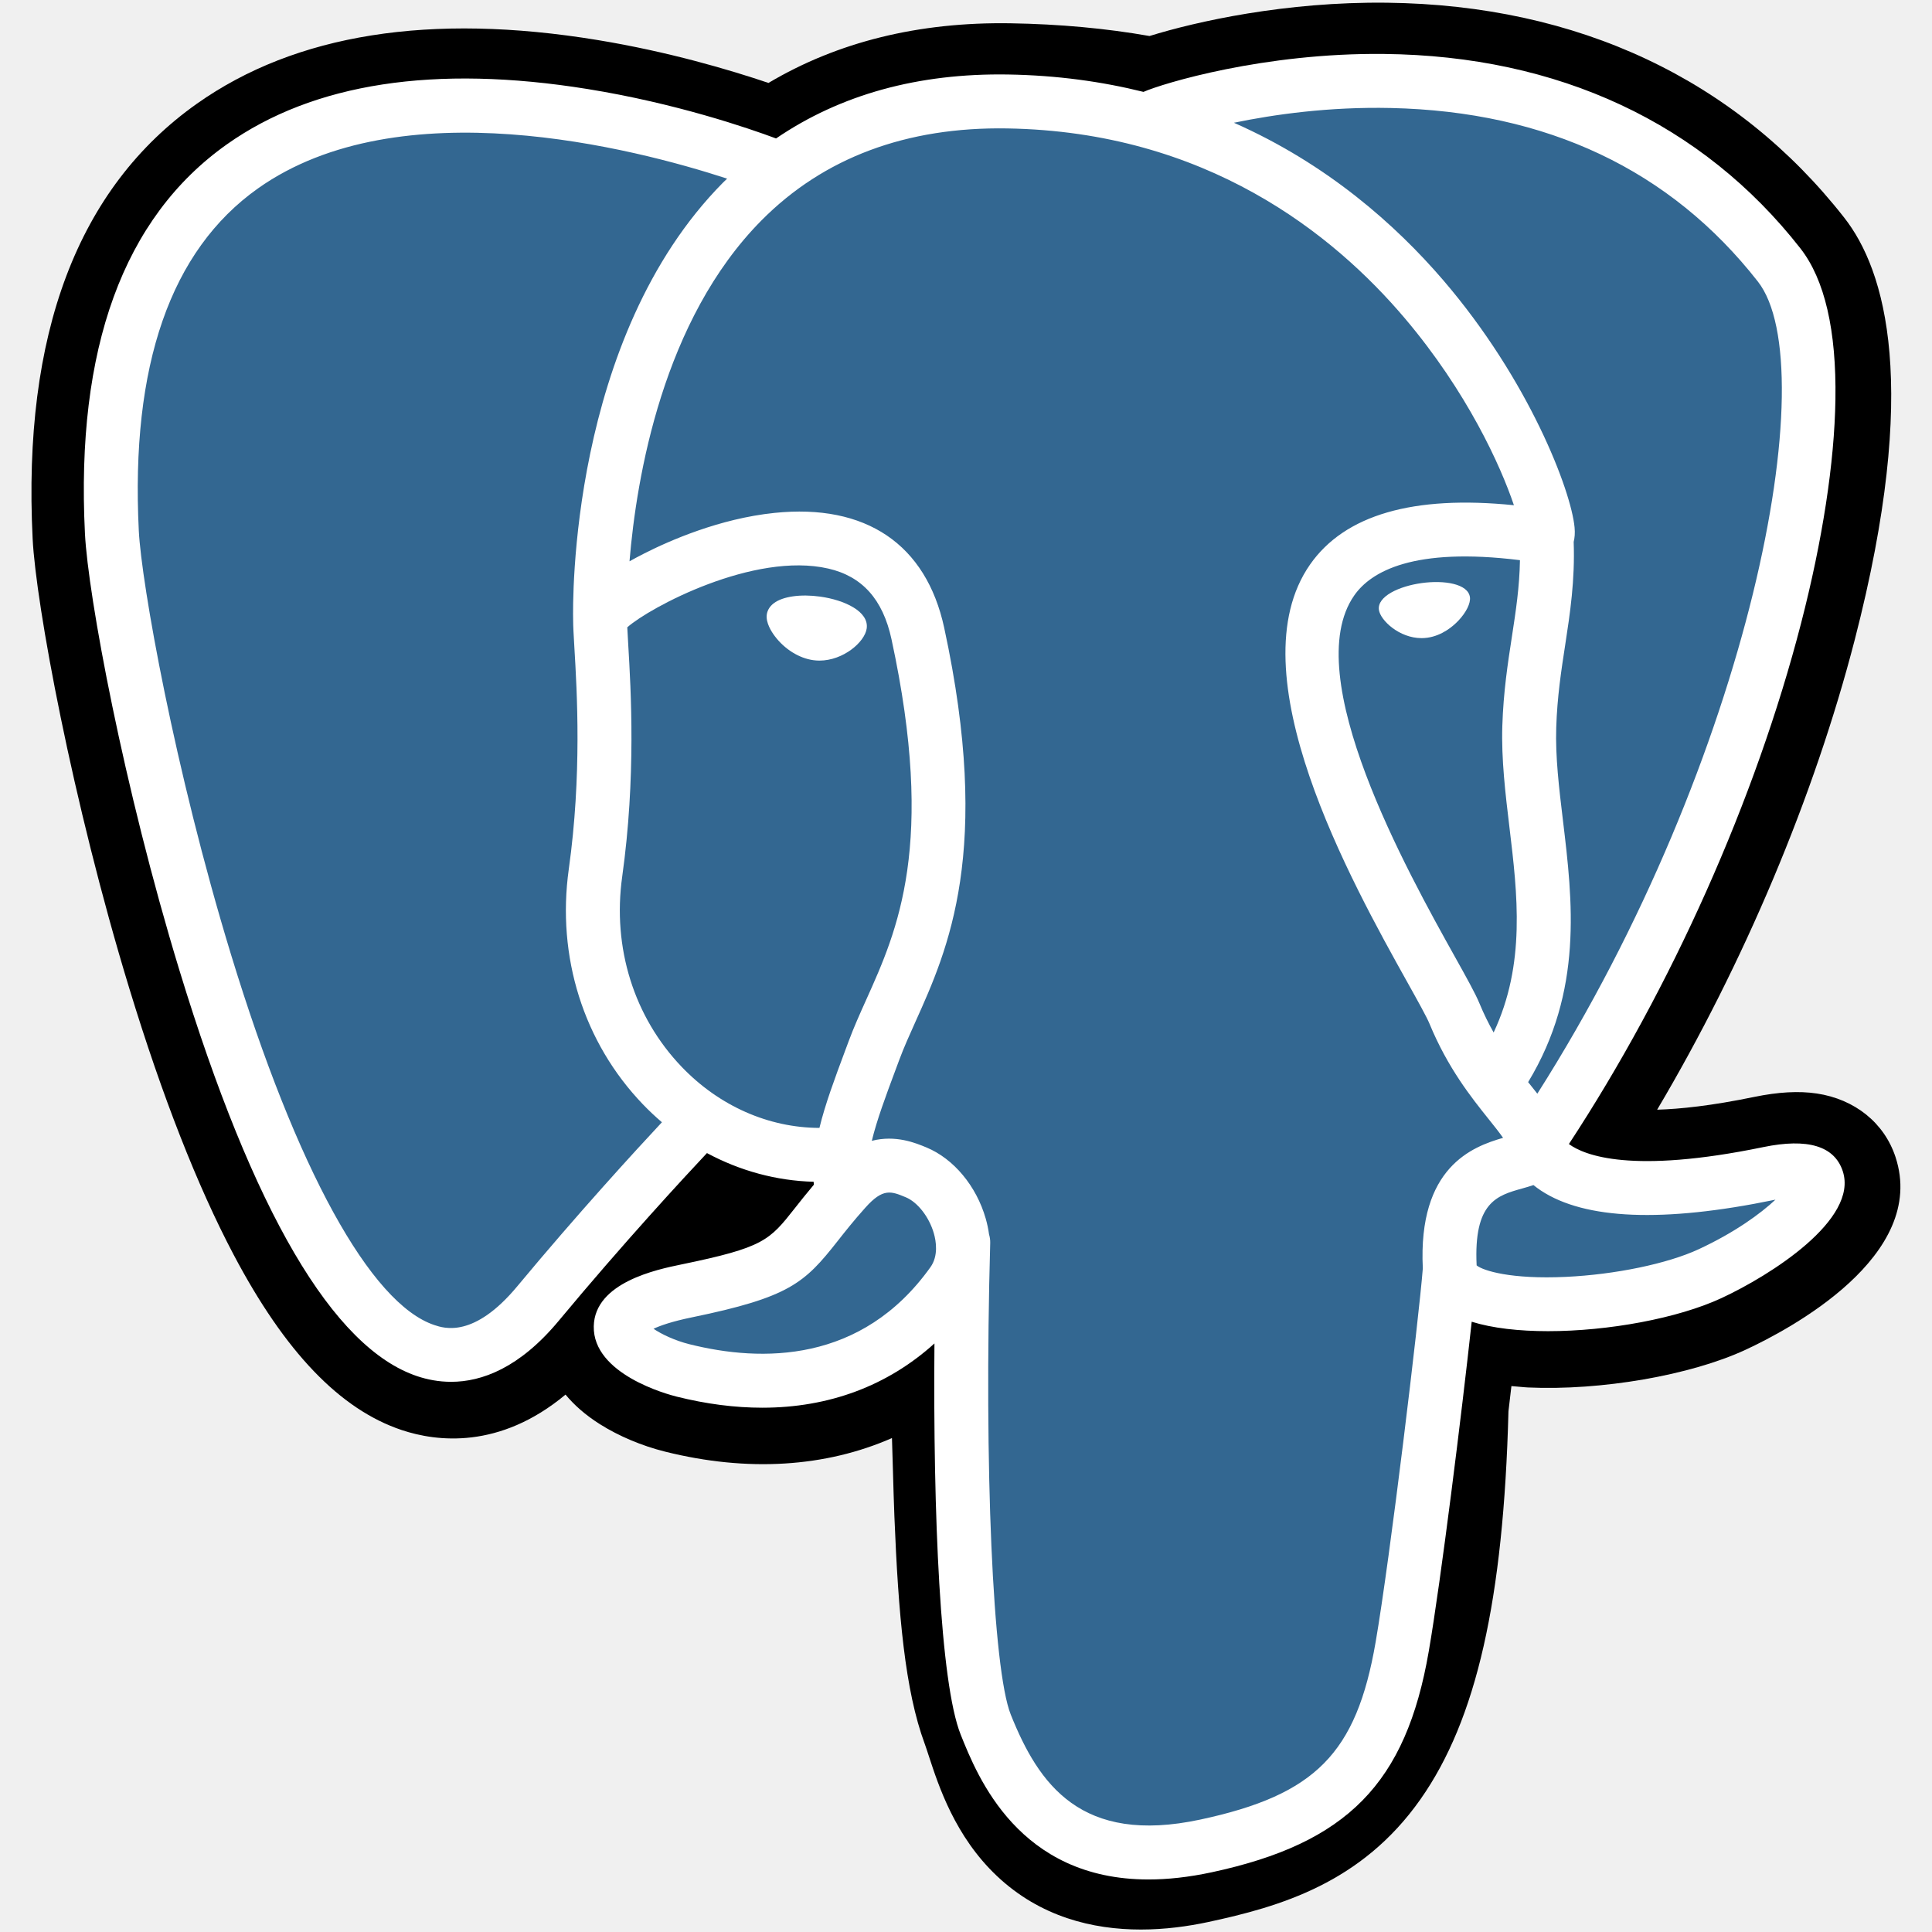
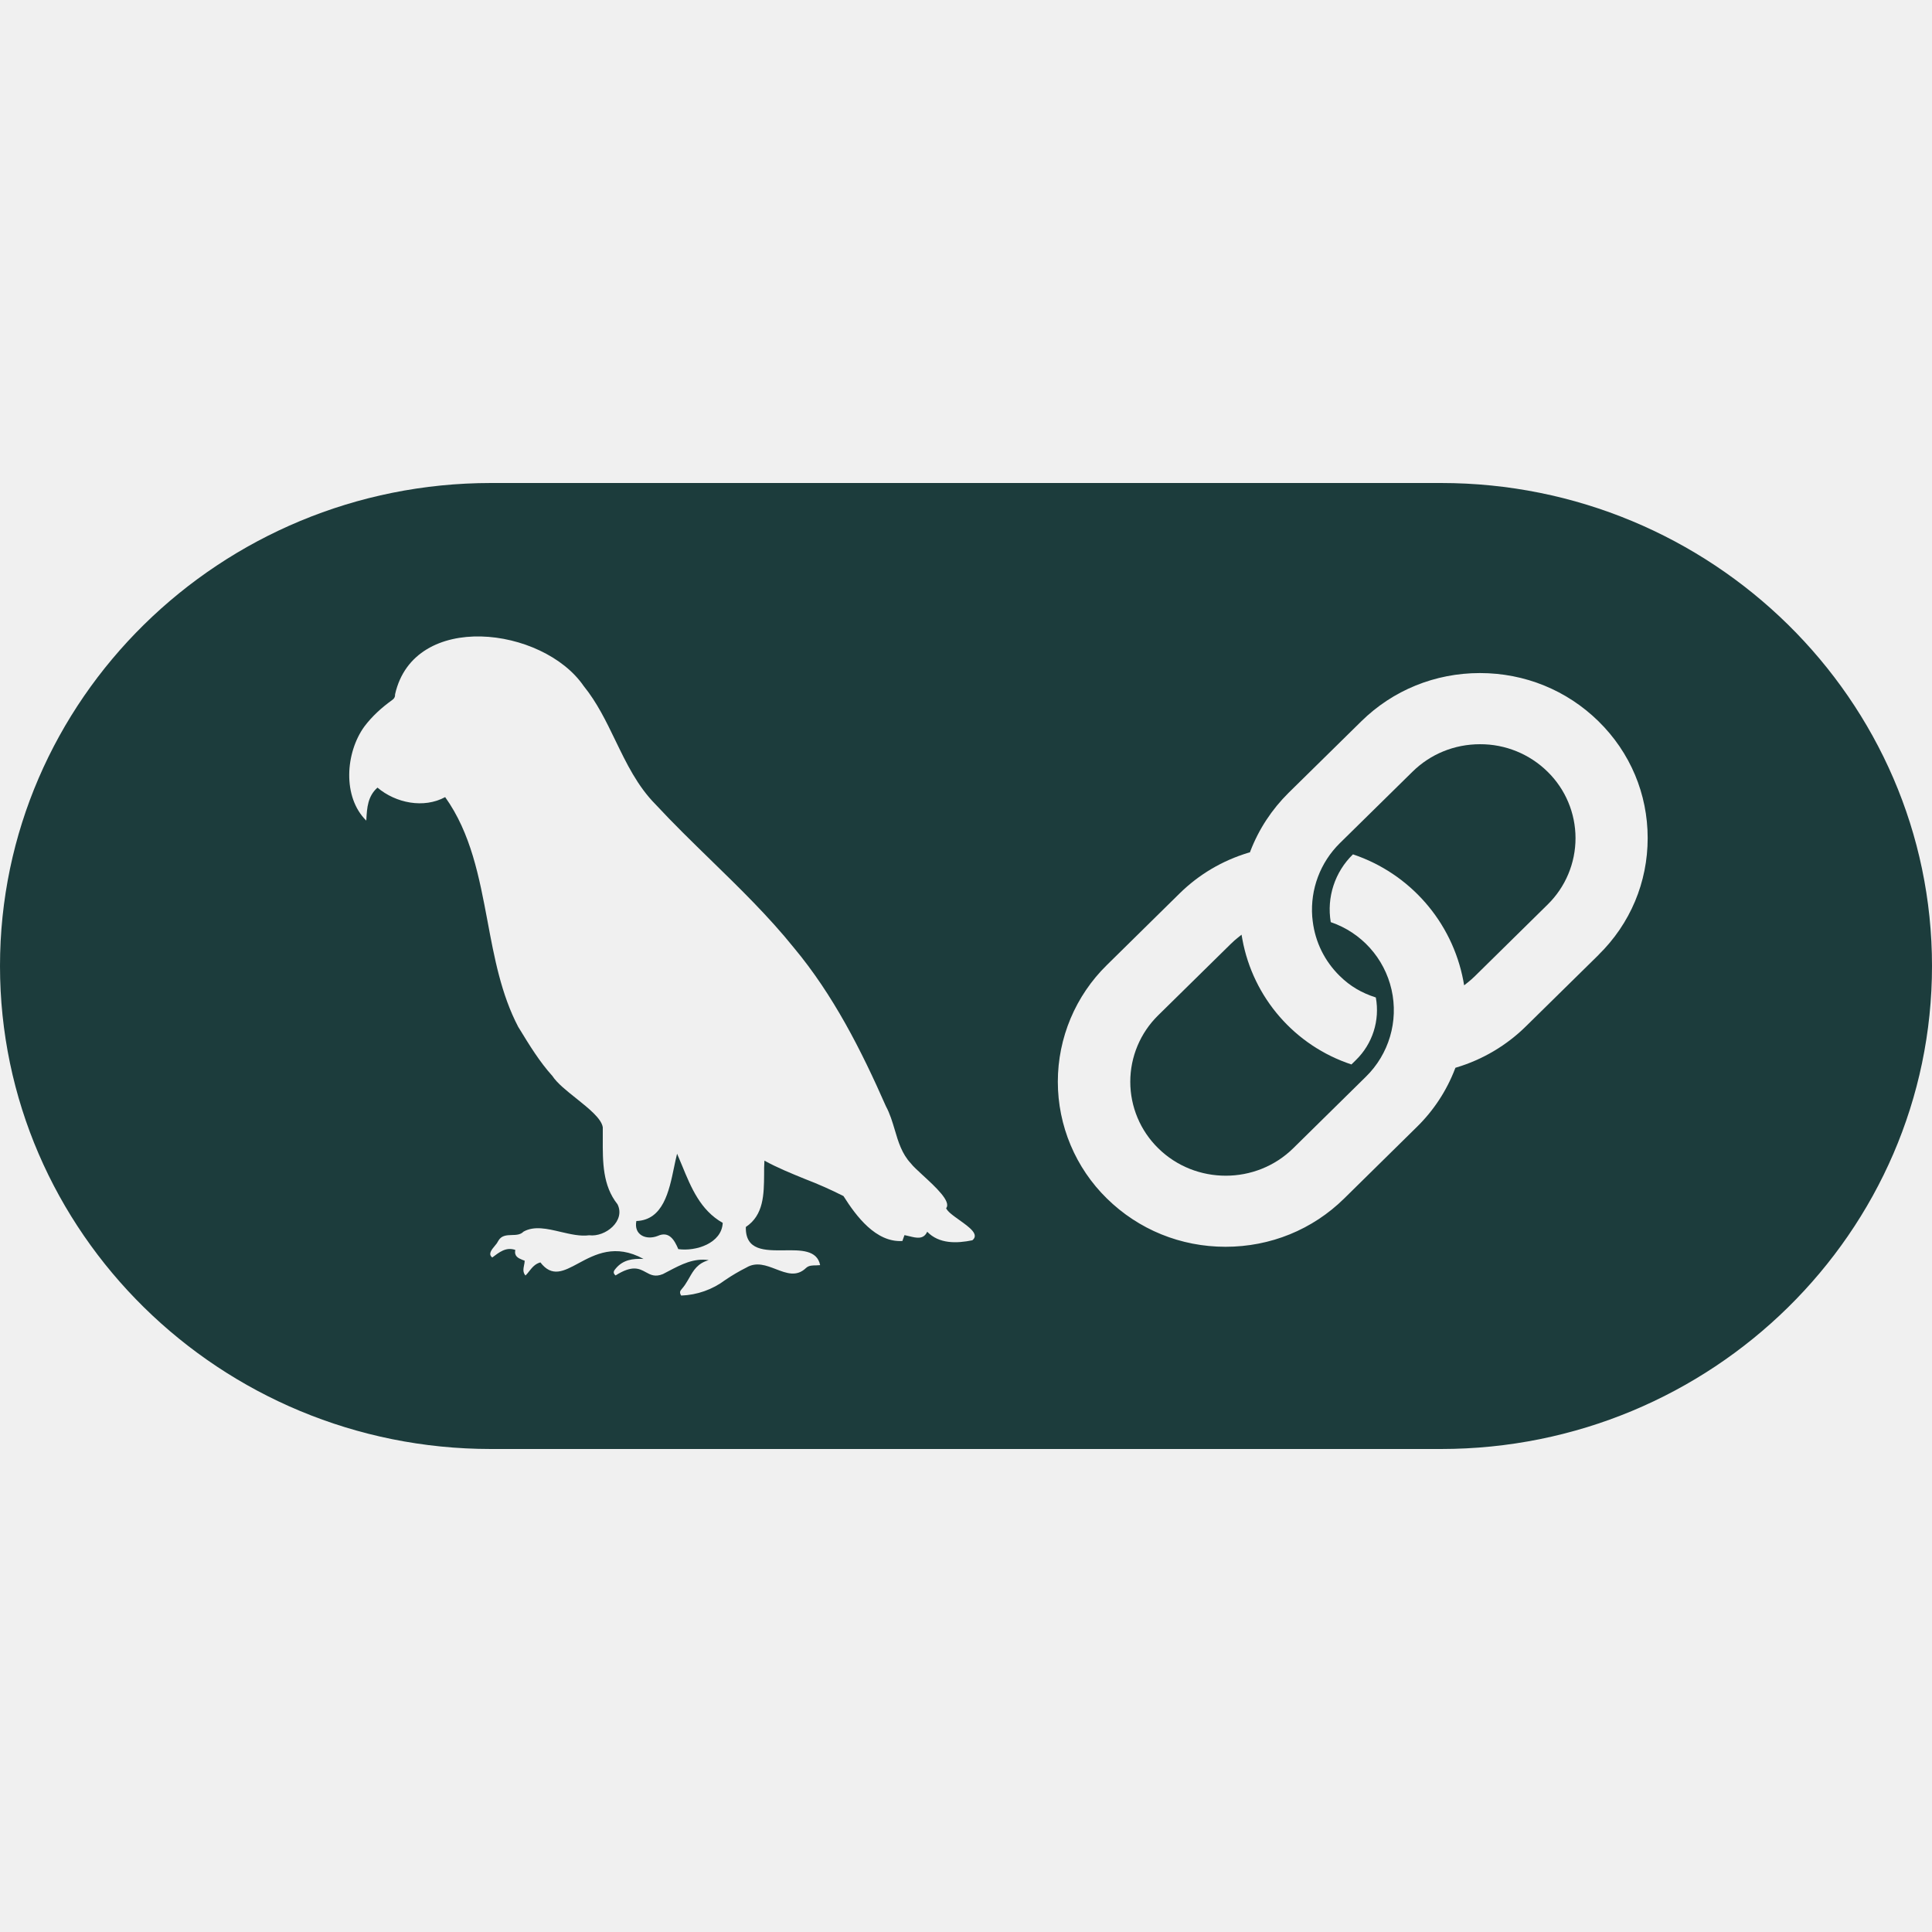
- <svg xmlns="http://www.w3.org/2000/svg" width="800px" height="800px" viewBox="-4 0 264 264" version="1.1" preserveAspectRatio="xMidYMid">
-   <g>
-     <path d="M255.008,158.086 C253.473,153.437 249.452,150.199 244.252,149.422 C241.8,149.056 238.992,149.212 235.669,149.897 C229.877,151.092 225.58,151.547 222.444,151.635 C234.281,131.65 243.906,108.86 249.447,87.407 C258.406,52.718 253.619,36.915 248.024,29.767 C233.217,10.848 211.614,0.683 185.552,0.372 C171.649,0.202 159.444,2.947 153.077,4.921 C147.149,3.875 140.775,3.291 134.086,3.183 C121.55,2.983 110.473,5.716 101.008,11.333 C95.767,9.561 87.358,7.063 77.646,5.469 C54.804,1.719 36.394,4.641 22.928,14.154 C6.622,25.672 -0.937,45.684 0.461,73.634 C0.905,82.508 5.869,109.508 13.685,135.114 C18.177,149.832 22.967,162.054 27.922,171.444 C34.949,184.759 42.468,192.6 50.909,195.416 C55.64,196.992 64.236,198.096 73.277,190.567 C74.423,191.954 75.952,193.333 77.981,194.614 C80.558,196.239 83.709,197.567 86.856,198.354 C98.197,201.189 108.82,200.48 117.883,196.506 C117.939,198.118 117.982,199.658 118.018,200.988 C118.079,203.145 118.138,205.26 118.217,207.238 C118.754,220.612 119.664,231.011 122.36,238.287 C122.508,238.688 122.707,239.297 122.917,239.944 C124.262,244.062 126.511,250.956 132.233,256.355 C138.158,261.948 145.325,263.663 151.889,263.663 C155.181,263.663 158.322,263.231 161.077,262.641 C170.897,260.536 182.05,257.33 190.118,245.842 C197.746,234.982 201.454,218.625 202.125,192.851 C202.212,192.123 202.292,191.427 202.369,190.764 C202.422,190.316 202.475,189.859 202.529,189.402 L204.326,189.56 L204.789,189.591 C214.791,190.047 227.021,187.926 234.532,184.437 C240.467,181.683 259.486,171.642 255.008,158.086" fill="#000000">
- 
- </path>
-     <path d="M237.906,160.722 C208.166,166.857 206.121,156.788 206.121,156.788 C237.522,110.195 250.648,51.052 239.32,36.577 C208.417,-2.908 154.922,15.766 154.029,16.25 L153.742,16.302 C147.866,15.082 141.291,14.356 133.9,14.235 C120.444,14.014 110.236,17.763 102.49,23.637 C102.49,23.637 7.06,-15.677 11.499,73.081 C12.443,91.963 38.563,215.954 69.717,178.503 C81.104,164.808 92.106,153.229 92.106,153.229 C97.571,156.859 104.113,158.711 110.971,158.046 L111.504,157.594 C111.338,159.294 111.414,160.957 111.717,162.926 C103.691,171.893 106.05,173.467 90.006,176.77 C73.771,180.116 83.308,186.072 89.535,187.629 C97.084,189.517 114.548,192.191 126.348,175.672 L125.878,177.557 C129.022,180.076 131.23,193.94 130.86,206.509 C130.49,219.077 130.243,227.706 132.721,234.446 C135.199,241.186 137.668,256.351 158.76,251.832 C176.383,248.055 185.516,238.268 186.787,221.943 C187.688,210.336 189.729,212.052 189.857,201.675 L191.494,196.763 C193.381,181.03 191.794,175.954 202.651,178.315 L205.29,178.547 C213.282,178.91 223.741,177.261 229.88,174.408 C243.098,168.274 250.938,158.031 237.904,160.722 L237.906,160.722" fill="#336791">
- 
- </path>
-     <path d="M108.076,81.525 C105.397,81.152 102.969,81.497 101.741,82.427 C101.05,82.95 100.837,83.556 100.779,83.973 C100.625,85.078 101.4,86.3 101.875,86.93 C103.221,88.714 105.187,89.94 107.133,90.21 C107.415,90.249 107.696,90.268 107.975,90.268 C111.22,90.268 114.171,87.741 114.431,85.876 C114.756,83.54 111.365,81.983 108.076,81.525" fill="#FFFFFF">
- 
- </path>
-     <path d="M196.86,81.599 L196.86,81.599 C196.604,79.768 193.346,79.246 190.254,79.676 C187.166,80.106 184.172,81.5 184.422,83.335 C184.623,84.762 187.199,87.198 190.249,87.198 C190.507,87.198 190.767,87.181 191.029,87.144 C193.065,86.862 194.559,85.569 195.268,84.824 C196.35,83.688 196.975,82.422 196.86,81.599" fill="#FFFFFF">
- 
- </path>
-     <path d="M247.802,160.025 C246.668,156.596 243.018,155.493 236.954,156.745 C218.949,160.461 212.501,157.887 210.384,156.328 C224.379,135.007 235.892,109.236 242.103,85.191 C245.045,73.801 246.67,63.223 246.803,54.602 C246.95,45.138 245.338,38.184 242.014,33.936 C228.612,16.811 208.942,7.625 185.132,7.373 C168.763,7.189 154.933,11.378 152.252,12.556 C146.606,11.152 140.451,10.29 133.75,10.18 C121.462,9.981 110.84,12.923 102.046,18.919 C98.226,17.498 88.354,14.109 76.281,12.164 C55.409,8.803 38.823,11.35 26.987,19.735 C12.864,29.741 6.344,47.627 7.607,72.894 C8.032,81.396 12.876,107.548 20.52,132.593 C30.582,165.557 41.519,184.218 53.028,188.057 C54.375,188.506 55.929,188.82 57.641,188.82 C61.839,188.82 66.986,186.928 72.341,180.49 C81.236,169.789 89.541,160.822 92.602,157.564 C97.126,159.992 102.096,161.348 107.179,161.484 C107.188,161.617 107.202,161.75 107.214,161.882 C106.194,163.092 105.357,164.152 104.644,165.057 C101.122,169.528 100.389,170.459 89.052,172.793 C85.827,173.459 77.261,175.224 77.136,181.228 C77,187.788 87.261,190.543 88.43,190.835 C92.504,191.855 96.429,192.358 100.172,192.358 C109.275,192.357 117.286,189.366 123.688,183.577 C123.491,206.963 124.466,230.007 127.274,237.028 C129.573,242.776 135.192,256.823 152.938,256.822 C155.542,256.822 158.408,256.519 161.561,255.843 C180.082,251.872 188.125,243.687 191.236,225.64 C192.901,215.995 195.758,192.964 197.102,180.61 C199.938,181.495 203.589,181.9 207.536,181.899 C215.768,181.899 225.267,180.15 231.224,177.385 C237.916,174.277 249.992,166.651 247.802,160.025 L247.802,160.025 Z M203.696,76.545 C203.635,80.192 203.133,83.503 202.601,86.959 C202.028,90.676 201.436,94.519 201.287,99.184 C201.14,103.724 201.707,108.445 202.255,113.009 C203.363,122.228 204.5,131.721 200.099,141.087 C199.415,139.872 198.754,138.546 198.149,137.078 C197.602,135.752 196.414,133.622 194.77,130.674 C188.37,119.198 173.385,92.324 181.056,81.358 C183.341,78.094 189.14,74.738 203.696,76.545 L203.696,76.545 Z M186.052,14.758 C207.386,15.229 224.261,23.21 236.21,38.478 C245.374,50.189 235.283,103.476 206.07,149.447 C205.781,149.08 205.488,148.71 205.184,148.33 C205.063,148.178 204.939,148.024 204.814,147.868 C212.363,135.401 210.887,123.066 209.573,112.13 C209.033,107.642 208.524,103.403 208.653,99.421 C208.787,95.2 209.345,91.581 209.885,88.081 C210.548,83.768 211.223,79.305 211.037,74.044 C211.176,73.492 211.232,72.84 211.159,72.066 C210.684,67.021 204.924,51.922 193.184,38.255 C186.762,30.781 177.397,22.416 164.61,16.774 C170.11,15.634 177.631,14.571 186.052,14.758 L186.052,14.758 Z M66.674,175.778 C60.774,182.872 56.7,181.512 55.36,181.066 C46.629,178.154 36.5,159.702 27.569,130.442 C19.841,105.124 15.325,79.665 14.967,72.526 C13.839,49.948 19.312,34.213 31.235,25.757 C50.639,11.997 82.541,20.233 95.36,24.41 C95.176,24.592 94.984,24.762 94.802,24.947 C73.766,46.191 74.265,82.488 74.317,84.706 C74.315,85.562 74.387,86.774 74.485,88.441 C74.847,94.546 75.521,105.908 73.721,118.775 C72.049,130.732 75.735,142.435 83.832,150.884 C84.67,151.758 85.545,152.58 86.449,153.352 C82.845,157.212 75.012,165.748 66.674,175.778 L66.674,175.778 Z M89.153,145.785 C82.627,138.975 79.663,129.503 81.02,119.796 C82.92,106.203 82.219,94.365 81.842,88.005 C81.789,87.115 81.743,86.335 81.715,85.72 C84.788,82.995 99.029,75.365 109.184,77.692 C113.819,78.753 116.643,81.909 117.817,87.337 C123.893,115.44 118.621,127.153 114.385,136.566 C113.512,138.505 112.687,140.338 111.983,142.234 L111.437,143.7 C110.055,147.406 108.769,150.852 107.972,154.124 C101.034,154.103 94.285,151.14 89.153,145.785 L89.153,145.785 Z M90.218,183.685 C88.192,183.179 86.37,182.3 85.301,181.571 C86.194,181.15 87.783,180.579 90.539,180.012 C103.876,177.266 105.936,175.328 110.434,169.617 C111.465,168.308 112.634,166.823 114.253,165.015 C114.253,165.014 114.254,165.014 114.255,165.013 C116.666,162.313 117.769,162.771 119.769,163.601 C121.39,164.272 122.969,166.303 123.609,168.539 C123.912,169.595 124.252,171.6 123.139,173.159 C113.743,186.315 100.051,186.146 90.218,183.685 L90.218,183.685 Z M160.017,248.637 C143.701,252.133 137.924,243.808 134.117,234.291 C131.66,228.147 130.452,200.44 131.309,169.844 C131.32,169.437 131.262,169.043 131.15,168.674 C131.052,167.96 130.902,167.238 130.694,166.512 C129.42,162.06 126.315,158.336 122.59,156.792 C121.11,156.179 118.394,155.054 115.13,155.889 C115.826,153.021 117.033,149.782 118.342,146.275 L118.891,144.8 C119.509,143.137 120.285,141.414 121.105,139.59 C125.538,129.742 131.609,116.253 125.02,85.78 C122.552,74.366 114.31,68.792 101.816,70.087 C94.325,70.862 87.473,73.884 84.055,75.617 C83.32,75.989 82.648,76.349 82.02,76.699 C82.974,65.199 86.578,43.707 100.061,30.11 C108.549,21.549 119.854,17.321 133.628,17.549 C160.769,17.993 178.172,31.921 187.994,43.528 C196.458,53.529 201.041,63.604 202.87,69.037 C189.115,67.639 179.76,70.354 175.018,77.134 C164.701,91.882 180.662,120.506 188.333,134.263 C189.74,136.784 190.954,138.963 191.336,139.889 C193.834,145.943 197.068,149.985 199.429,152.935 C200.153,153.839 200.855,154.716 201.389,155.482 C197.223,156.683 189.74,159.458 190.422,173.329 C189.872,180.289 185.961,212.875 183.974,224.388 C181.351,239.598 175.754,245.263 160.017,248.637 L160.017,248.637 Z M228.121,170.701 C223.861,172.678 216.732,174.162 209.96,174.48 C202.479,174.83 198.672,173.642 197.776,172.911 C197.355,164.267 200.573,163.364 203.978,162.408 C204.513,162.257 205.035,162.111 205.539,161.935 C205.852,162.19 206.195,162.443 206.571,162.691 C212.583,166.659 223.306,167.087 238.445,163.962 C238.5,163.951 238.556,163.94 238.611,163.929 C236.569,165.838 233.075,168.4 228.121,170.701 L228.121,170.701 Z" fill="#FFFFFF">
- 
- </path>
-   </g>
+ <svg xmlns="http://www.w3.org/2000/svg" height="1em" style="flex:none;line-height:1" viewBox="0 0 24 24" width="1em">
+   <path d="M8.373 14.502c.013-.06.024-.118.038-.17l.061.145c.115.28.229.557.506.714-.012.254-.334.357-.552.326-.048-.114-.115-.228-.255-.164-.143.056-.3-.01-.266-.185.333-.012.407-.371.468-.666zM18.385 9.245c-.318 0-.616.122-.839.342l-.902.887c-.243.24-.368.572-.343.913l.006.056c.032.262.149.498.337.682.13.128.273.21.447.266a.866.866 0 01-.247.777l-.056.055a2.022 2.022 0 01-1.355-1.555l-.01-.057-.046.037c-.03.024-.06.05-.088.078l-.902.887a1.156 1.156 0 000 1.65c.231.228.535.342.84.342.304 0 .607-.114.838-.341l.902-.888a1.156 1.156 0 00-.436-1.921.953.953 0 01.276-.842 2.062 2.062 0 011.371 1.57l.01.057.047-.037c.03-.024.06-.05.088-.078l.902-.888a1.155 1.155 0 000-1.65 1.188 1.188 0 00-.84-.342z" fill="#1C3C3C" />
+   <path clip-rule="evenodd" d="M17.901 6H6.1C2.736 6 0 8.692 0 12s2.736 6 6.099 6H17.9C21.264 18 24 15.308 24 12s-2.736-6-6.099-6zm-5.821 9.407c-.195.04-.414.047-.562-.106-.045.1-.136.077-.221.056a.797.797 0 00-.061-.014c-.01.025-.017.048-.026.073-.329.021-.575-.309-.732-.558a4.991 4.991 0 00-.473-.21c-.172-.07-.345-.14-.509-.23a2.218 2.218 0 00-.004.173c-.002.244-.004.503-.227.651-.007.295.236.292.476.29.207-.003.41-.005.447.184a.485.485 0 01-.05.003c-.046 0-.092 0-.127.034-.117.111-.242.063-.372.013-.12-.046-.243-.094-.367-.02a2.318 2.318 0 00-.262.154.97.97 0 01-.548.194c-.024-.036-.014-.059.006-.08a.562.562 0 00.043-.056c.019-.028.035-.057.051-.084.054-.095.103-.18.242-.22-.185-.029-.344.055-.5.137l-.004.002a4.21 4.21 0 01-.065.034c-.097.04-.154.009-.212-.023-.082-.045-.168-.092-.376.04-.04-.032-.02-.061.002-.086.091-.109.21-.125.345-.119-.351-.193-.604-.056-.81.055-.182.098-.327.176-.471-.012-.065.017-.102.063-.138.108-.015.02-.03.038-.047.055-.035-.039-.027-.083-.018-.128l.005-.026a.242.242 0 00.003-.03l-.027-.01c-.053-.022-.105-.044-.09-.124-.117-.04-.2.03-.286.094-.054-.041-.01-.095.032-.145a.279.279 0 00.045-.065c.038-.065.103-.067.166-.069.054-.001.108-.003.145-.042.133-.075.297-.036.462.003.121.028.242.057.354.042.203.025.454-.18.352-.385-.186-.233-.184-.528-.183-.813v-.143c-.016-.108-.172-.233-.328-.358-.12-.095-.24-.191-.298-.28-.16-.177-.285-.382-.409-.585l-.015-.024c-.212-.404-.297-.86-.382-1.315-.103-.546-.205-1.09-.526-1.54-.266.144-.612.075-.841-.118-.12.107-.13.247-.138.396l-.001.014c-.297-.292-.26-.844-.023-1.17.097-.128.213-.233.342-.326.03-.021.04-.042.039-.074.235-1.04 1.836-.839 2.342-.103.167.206.281.442.395.678.137.283.273.566.5.795.22.237.452.463.684.689.359.35.718.699 1.032 1.089.49.587.839 1.276 1.144 1.97.05.092.08.193.11.293.044.15.089.299.2.417.026.035.084.088.149.148.156.143.357.328.289.409.009.019.027.04.05.06.032.028.074.058.116.088.122.087.25.178.16.25zm7.778-3.545l-.902.887c-.24.237-.537.413-.859.51l-.017.005-.006.015A2.021 2.021 0 0117.6 14l-.902.888c-.393.387-.916.6-1.474.6-.557 0-1.08-.213-1.474-.6a2.03 2.03 0 010-2.9l.902-.888c.242-.238.531-.409.859-.508l.016-.004.006-.016c.105-.272.265-.516.475-.724l.902-.887c.393-.387.917-.6 1.474-.6.558 0 1.08.213 1.474.6.394.387.61.902.61 1.45 0 .549-.216 1.064-.61 1.45v.001z" fill="#1C3C3C" fill-rule="evenodd" />
</svg>
